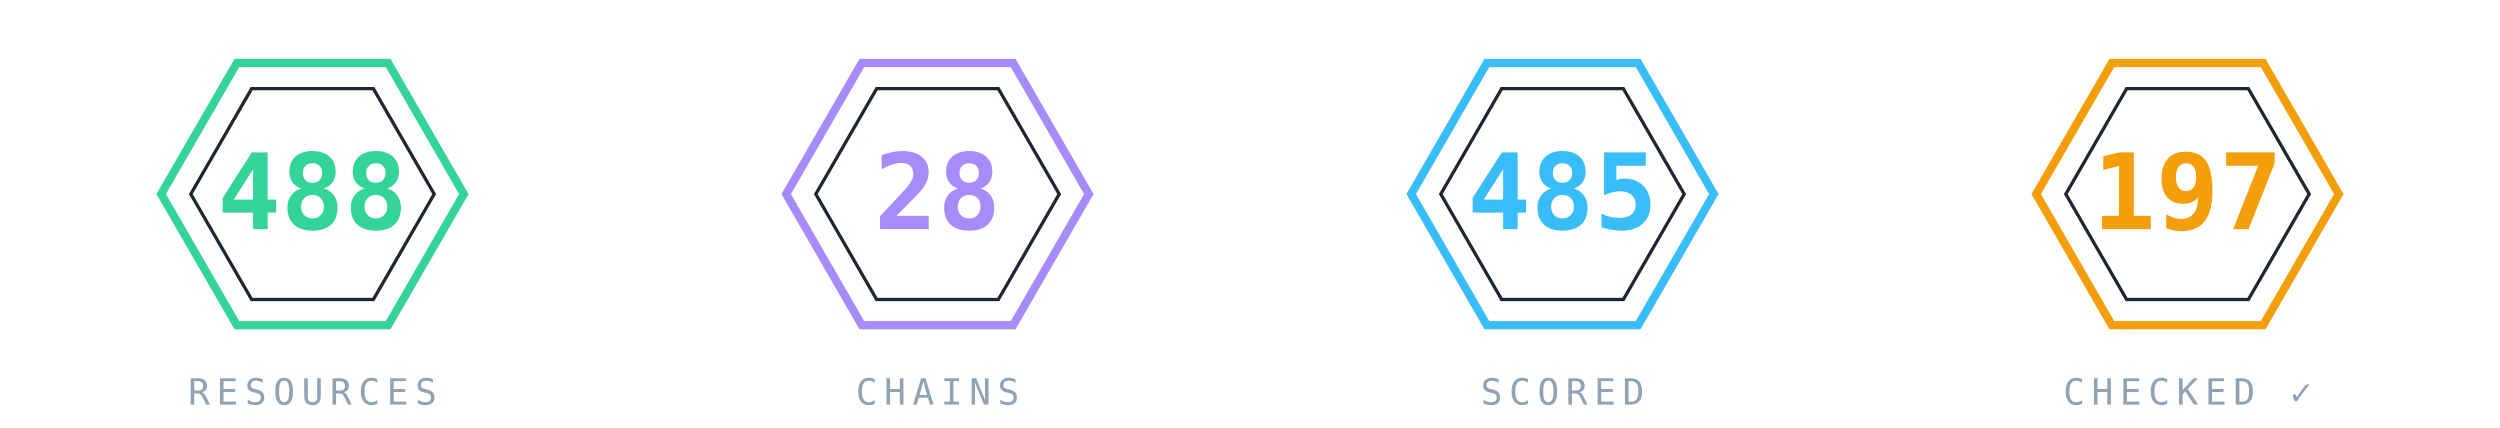
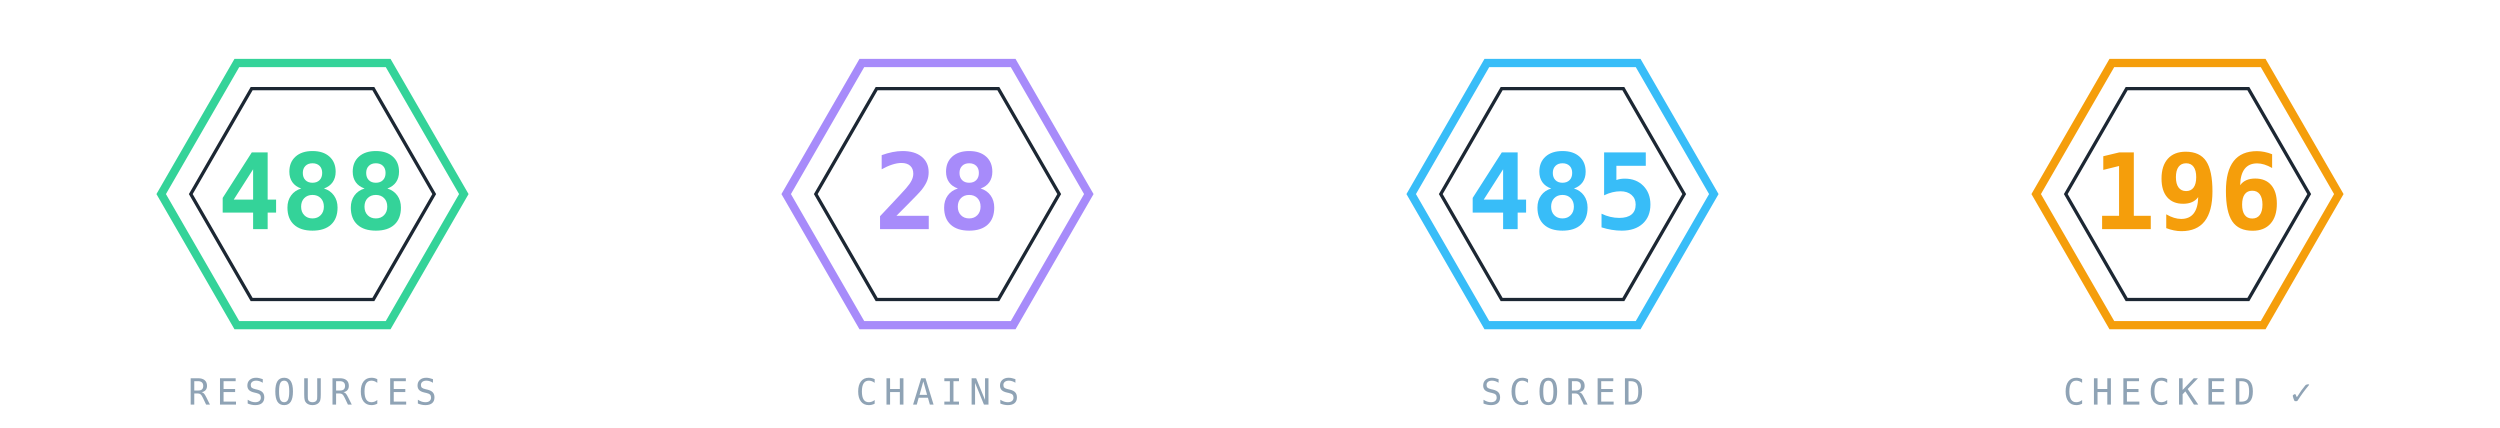
- <svg xmlns="http://www.w3.org/2000/svg" width="1520" height="260" viewBox="0 0 1520 260" role="img" aria-label="488 resources, 28 chains, 485 scored, 197 independently checked">
+ <svg xmlns="http://www.w3.org/2000/svg" width="1520" height="260" viewBox="0 0 1520 260" role="img" aria-label="488 resources, 28 chains, 485 scored, 196 independently checked">
  <g>
    <path d="M98.0 118.0 L144.0 38.3 L236.0 38.3 L282.0 118.0 L236.0 197.7 L144.0 197.7 Z" fill="none" stroke="#34d399" stroke-width="5" />
    <path d="M116.0 118.0 L153.0 53.9 L227.0 53.9 L264.0 118.0 L227.0 182.1 L153.0 182.1 Z" fill="none" stroke="#1c2733" stroke-width="2" />
    <text x="190" y="139.333" text-anchor="middle" font-family="ui-monospace, SFMono-Regular, Menlo, monospace" font-size="64" font-weight="700" fill="#34d399">488</text>
    <text x="190" y="246" text-anchor="middle" font-family="ui-monospace, SFMono-Regular, Menlo, monospace" font-size="22" letter-spacing="4" fill="#8fa3b5">RESOURCES</text>
  </g>
  <g>
    <path d="M478.0 118.0 L524.0 38.3 L616.0 38.3 L662.0 118.0 L616.0 197.7 L524.0 197.7 Z" fill="none" stroke="#a78bfa" stroke-width="5" />
    <path d="M496.0 118.0 L533.0 53.9 L607.0 53.9 L644.0 118.0 L607.0 182.1 L533.0 182.1 Z" fill="none" stroke="#1c2733" stroke-width="2" />
    <text x="570" y="139.333" text-anchor="middle" font-family="ui-monospace, SFMono-Regular, Menlo, monospace" font-size="64" font-weight="700" fill="#a78bfa">28</text>
    <text x="570" y="246" text-anchor="middle" font-family="ui-monospace, SFMono-Regular, Menlo, monospace" font-size="22" letter-spacing="4" fill="#8fa3b5">CHAINS</text>
  </g>
  <g>
    <path d="M858.0 118.0 L904.0 38.3 L996.0 38.3 L1042.0 118.0 L996.0 197.7 L904.0 197.7 Z" fill="none" stroke="#38bdf8" stroke-width="5" />
    <path d="M876.0 118.0 L913.0 53.9 L987.0 53.9 L1024.0 118.0 L987.0 182.1 L913.0 182.1 Z" fill="none" stroke="#1c2733" stroke-width="2" />
    <text x="950" y="139.333" text-anchor="middle" font-family="ui-monospace, SFMono-Regular, Menlo, monospace" font-size="64" font-weight="700" fill="#38bdf8">485</text>
    <text x="950" y="246" text-anchor="middle" font-family="ui-monospace, SFMono-Regular, Menlo, monospace" font-size="22" letter-spacing="4" fill="#8fa3b5">SCORED</text>
  </g>
  <g>
    <path d="M1238.0 118.0 L1284.0 38.3 L1376.0 38.3 L1422.0 118.0 L1376.0 197.7 L1284.0 197.7 Z" fill="none" stroke="#f59e0b" stroke-width="5" />
    <path d="M1256.0 118.0 L1293.0 53.9 L1367.0 53.9 L1404.0 118.0 L1367.0 182.1 L1293.0 182.1 Z" fill="none" stroke="#1c2733" stroke-width="2" />
-     <text x="1330" y="139.333" text-anchor="middle" font-family="ui-monospace, SFMono-Regular, Menlo, monospace" font-size="64" font-weight="700" fill="#f59e0b">197</text>
+     <text x="1330" y="139.333" text-anchor="middle" font-family="ui-monospace, SFMono-Regular, Menlo, monospace" font-size="64" font-weight="700" fill="#f59e0b">196</text>
    <text x="1330" y="246" text-anchor="middle" font-family="ui-monospace, SFMono-Regular, Menlo, monospace" font-size="22" letter-spacing="4" fill="#8fa3b5">CHECKED ✓</text>
  </g>
</svg>
